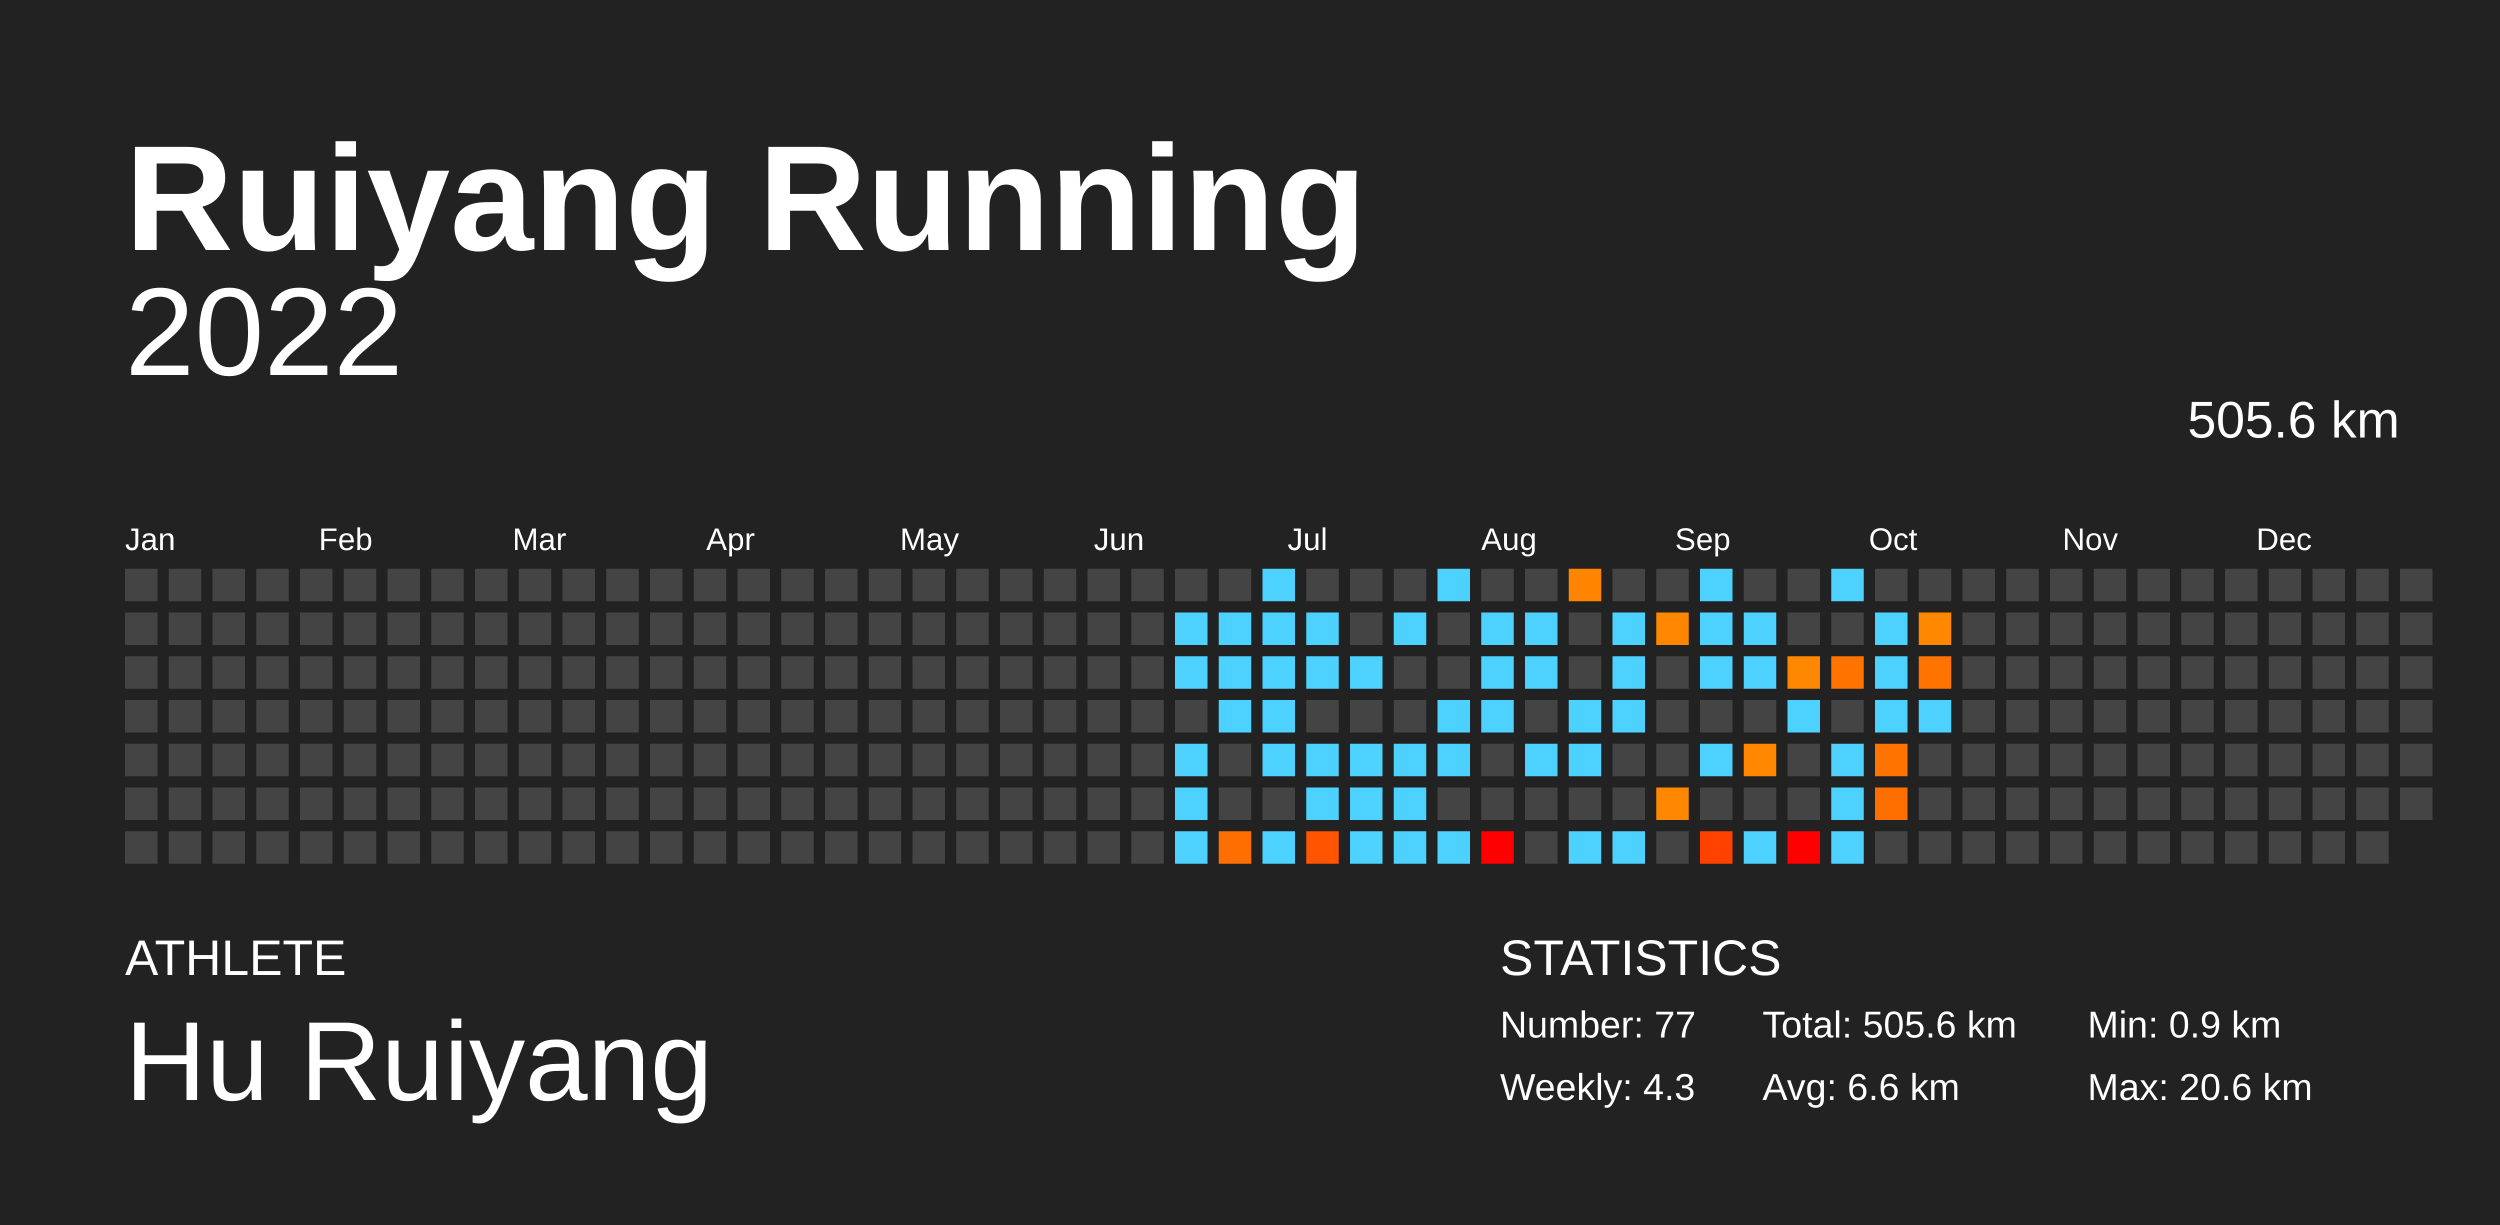
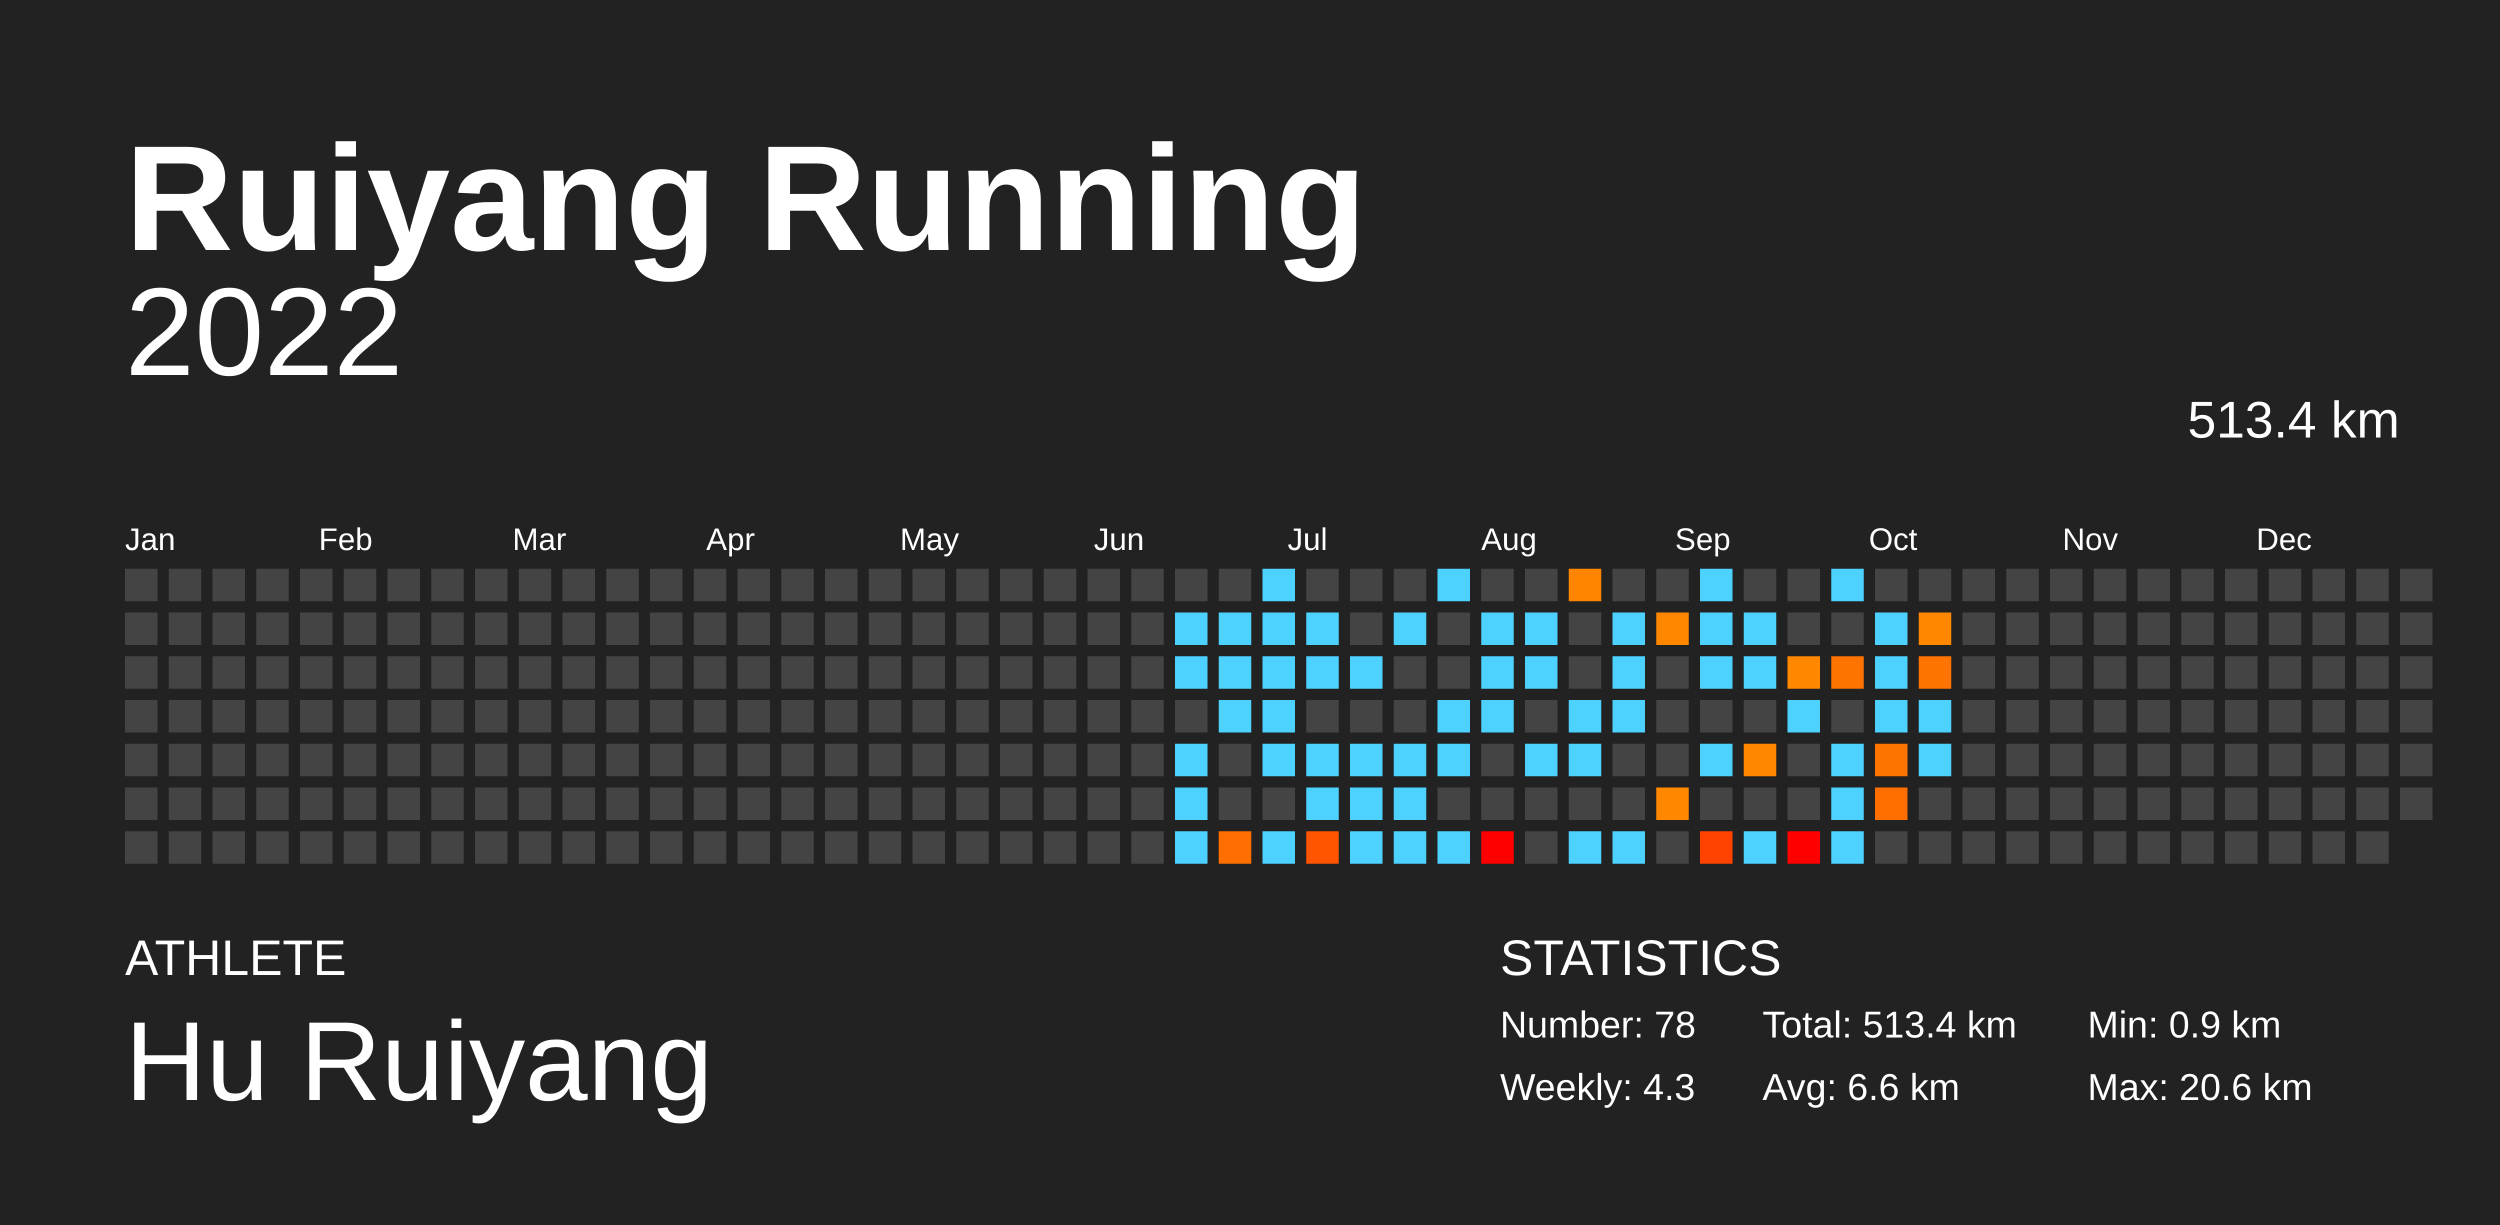
<svg xmlns="http://www.w3.org/2000/svg" baseProfile="full" height="98mm" version="1.1" viewBox="0,0,200,98" width="200mm">
  <defs />
  <rect fill="#222222" height="98" width="200" x="0" y="0" />
  <text fill="#FFFFFF" style="font-size:12px; font-family:Arial; font-weight:bold;" x="10" y="20">Ruiyang Running</text>
  <text fill="#FFFFFF" style="font-size:4px; font-family:Arial" x="10" y="78">ATHLETE</text>
  <text fill="#FFFFFF" style="font-size:9px; font-family:Arial" x="10" y="88">Hu Ruiyang</text>
  <text fill="#FFFFFF" style="font-size:4px; font-family:Arial" x="120" y="78">STATISTICS</text>
-   <text fill="#FFFFFF" style="font-size:3px; font-family:Arial" x="120" y="83">Number: 77</text>
+   <text fill="#FFFFFF" style="font-size:3px; font-family:Arial" x="120" y="83">Number: 78</text>
  <text fill="#FFFFFF" style="font-size:3px; font-family:Arial" x="120" y="88">Weekly: 4.3</text>
-   <text fill="#FFFFFF" style="font-size:3px; font-family:Arial" x="141" y="83">Total: 505.6 km</text>
+   <text fill="#FFFFFF" style="font-size:3px; font-family:Arial" x="141" y="83">Total: 513.4 km</text>
  <text fill="#FFFFFF" style="font-size:3px; font-family:Arial" x="141" y="88">Avg: 6.6 km</text>
  <text fill="#FFFFFF" style="font-size:3px; font-family:Arial" x="167" y="83">Min: 0.9 km</text>
  <text fill="#FFFFFF" style="font-size:3px; font-family:Arial" x="167" y="88">Max: 20.6 km</text>
  <text alignment-baseline="hanging" fill="#FFFFFF" style="font-size:10.0px; font-family:Arial;" x="10" y="30">2022</text>
-   <text alignment-baseline="hanging" fill="#FFFFFF" style="font-size:4.125px; font-family:Arial;" x="175" y="35">505.6 km</text>
+   <text alignment-baseline="hanging" fill="#FFFFFF" style="font-size:4.125px; font-family:Arial;" x="175" y="35">513.4 km</text>
  <text fill="#FFFFFF" style="font-size:2.5px; font-family:Arial" x="10.0" y="44">Jan</text>
  <text fill="#FFFFFF" style="font-size:2.5px; font-family:Arial" x="25.5" y="44">Feb</text>
  <text fill="#FFFFFF" style="font-size:2.5px; font-family:Arial" x="41.0" y="44">Mar</text>
  <text fill="#FFFFFF" style="font-size:2.5px; font-family:Arial" x="56.5" y="44">Apr</text>
  <text fill="#FFFFFF" style="font-size:2.5px; font-family:Arial" x="72.0" y="44">May</text>
  <text fill="#FFFFFF" style="font-size:2.5px; font-family:Arial" x="87.5" y="44">Jun</text>
  <text fill="#FFFFFF" style="font-size:2.5px; font-family:Arial" x="103.0" y="44">Jul</text>
  <text fill="#FFFFFF" style="font-size:2.5px; font-family:Arial" x="118.5" y="44">Aug</text>
  <text fill="#FFFFFF" style="font-size:2.5px; font-family:Arial" x="134.0" y="44">Sep</text>
  <text fill="#FFFFFF" style="font-size:2.5px; font-family:Arial" x="149.5" y="44">Oct</text>
  <text fill="#FFFFFF" style="font-size:2.5px; font-family:Arial" x="165.0" y="44">Nov</text>
  <text fill="#FFFFFF" style="font-size:2.5px; font-family:Arial" x="180.5" y="44">Dec</text>
  <rect fill="#444444" height="2.6" width="2.6" x="10.0" y="45.5" />
  <rect fill="#444444" height="2.6" width="2.6" x="10.0" y="49.0" />
  <rect fill="#444444" height="2.6" width="2.6" x="10.0" y="52.5" />
  <rect fill="#444444" height="2.6" width="2.6" x="10.0" y="56.0" />
  <rect fill="#444444" height="2.6" width="2.6" x="10.0" y="59.5" />
  <rect fill="#444444" height="2.6" width="2.6" x="10.0" y="63.0" />
  <rect fill="#444444" height="2.6" width="2.6" x="10.0" y="66.5" />
  <rect fill="#444444" height="2.6" width="2.6" x="13.5" y="45.5" />
  <rect fill="#444444" height="2.6" width="2.6" x="13.5" y="49.0" />
  <rect fill="#444444" height="2.6" width="2.6" x="13.5" y="52.5" />
  <rect fill="#444444" height="2.6" width="2.6" x="13.5" y="56.0" />
  <rect fill="#444444" height="2.6" width="2.6" x="13.5" y="59.5" />
  <rect fill="#444444" height="2.6" width="2.6" x="13.5" y="63.0" />
  <rect fill="#444444" height="2.6" width="2.6" x="13.5" y="66.5" />
  <rect fill="#444444" height="2.6" width="2.6" x="17.0" y="45.5" />
  <rect fill="#444444" height="2.6" width="2.6" x="17.0" y="49.0" />
  <rect fill="#444444" height="2.6" width="2.6" x="17.0" y="52.5" />
  <rect fill="#444444" height="2.6" width="2.6" x="17.0" y="56.0" />
  <rect fill="#444444" height="2.6" width="2.6" x="17.0" y="59.5" />
  <rect fill="#444444" height="2.6" width="2.6" x="17.0" y="63.0" />
  <rect fill="#444444" height="2.6" width="2.6" x="17.0" y="66.5" />
  <rect fill="#444444" height="2.6" width="2.6" x="20.5" y="45.5" />
  <rect fill="#444444" height="2.6" width="2.6" x="20.5" y="49.0" />
  <rect fill="#444444" height="2.6" width="2.6" x="20.5" y="52.5" />
  <rect fill="#444444" height="2.6" width="2.6" x="20.5" y="56.0" />
  <rect fill="#444444" height="2.6" width="2.6" x="20.5" y="59.5" />
  <rect fill="#444444" height="2.6" width="2.6" x="20.5" y="63.0" />
  <rect fill="#444444" height="2.6" width="2.6" x="20.5" y="66.5" />
  <rect fill="#444444" height="2.6" width="2.6" x="24.0" y="45.5" />
  <rect fill="#444444" height="2.6" width="2.6" x="24.0" y="49.0" />
  <rect fill="#444444" height="2.6" width="2.6" x="24.0" y="52.5" />
  <rect fill="#444444" height="2.6" width="2.6" x="24.0" y="56.0" />
  <rect fill="#444444" height="2.6" width="2.6" x="24.0" y="59.5" />
  <rect fill="#444444" height="2.6" width="2.6" x="24.0" y="63.0" />
  <rect fill="#444444" height="2.6" width="2.6" x="24.0" y="66.5" />
  <rect fill="#444444" height="2.6" width="2.6" x="27.5" y="45.5" />
  <rect fill="#444444" height="2.6" width="2.6" x="27.5" y="49.0" />
  <rect fill="#444444" height="2.6" width="2.6" x="27.5" y="52.5" />
  <rect fill="#444444" height="2.6" width="2.6" x="27.5" y="56.0" />
  <rect fill="#444444" height="2.6" width="2.6" x="27.5" y="59.5" />
  <rect fill="#444444" height="2.6" width="2.6" x="27.5" y="63.0" />
  <rect fill="#444444" height="2.6" width="2.6" x="27.5" y="66.5" />
  <rect fill="#444444" height="2.6" width="2.6" x="31.0" y="45.5" />
  <rect fill="#444444" height="2.6" width="2.6" x="31.0" y="49.0" />
  <rect fill="#444444" height="2.6" width="2.6" x="31.0" y="52.5" />
  <rect fill="#444444" height="2.6" width="2.6" x="31.0" y="56.0" />
  <rect fill="#444444" height="2.6" width="2.6" x="31.0" y="59.5" />
  <rect fill="#444444" height="2.6" width="2.6" x="31.0" y="63.0" />
  <rect fill="#444444" height="2.6" width="2.6" x="31.0" y="66.5" />
  <rect fill="#444444" height="2.6" width="2.6" x="34.5" y="45.5" />
  <rect fill="#444444" height="2.6" width="2.6" x="34.5" y="49.0" />
  <rect fill="#444444" height="2.6" width="2.6" x="34.5" y="52.5" />
  <rect fill="#444444" height="2.6" width="2.6" x="34.5" y="56.0" />
  <rect fill="#444444" height="2.6" width="2.6" x="34.5" y="59.5" />
  <rect fill="#444444" height="2.6" width="2.6" x="34.5" y="63.0" />
  <rect fill="#444444" height="2.6" width="2.6" x="34.5" y="66.5" />
  <rect fill="#444444" height="2.6" width="2.6" x="38.0" y="45.5" />
  <rect fill="#444444" height="2.6" width="2.6" x="38.0" y="49.0" />
  <rect fill="#444444" height="2.6" width="2.6" x="38.0" y="52.5" />
  <rect fill="#444444" height="2.6" width="2.6" x="38.0" y="56.0" />
  <rect fill="#444444" height="2.6" width="2.6" x="38.0" y="59.5" />
  <rect fill="#444444" height="2.6" width="2.6" x="38.0" y="63.0" />
  <rect fill="#444444" height="2.6" width="2.6" x="38.0" y="66.5" />
  <rect fill="#444444" height="2.6" width="2.6" x="41.5" y="45.5" />
  <rect fill="#444444" height="2.6" width="2.6" x="41.5" y="49.0" />
  <rect fill="#444444" height="2.6" width="2.6" x="41.5" y="52.5" />
  <rect fill="#444444" height="2.6" width="2.6" x="41.5" y="56.0" />
  <rect fill="#444444" height="2.6" width="2.6" x="41.5" y="59.5" />
  <rect fill="#444444" height="2.6" width="2.6" x="41.5" y="63.0" />
  <rect fill="#444444" height="2.6" width="2.6" x="41.5" y="66.5" />
  <rect fill="#444444" height="2.6" width="2.6" x="45.0" y="45.5" />
  <rect fill="#444444" height="2.6" width="2.6" x="45.0" y="49.0" />
  <rect fill="#444444" height="2.6" width="2.6" x="45.0" y="52.5" />
  <rect fill="#444444" height="2.6" width="2.6" x="45.0" y="56.0" />
  <rect fill="#444444" height="2.6" width="2.6" x="45.0" y="59.5" />
  <rect fill="#444444" height="2.6" width="2.6" x="45.0" y="63.0" />
  <rect fill="#444444" height="2.6" width="2.6" x="45.0" y="66.5" />
  <rect fill="#444444" height="2.6" width="2.6" x="48.5" y="45.5" />
  <rect fill="#444444" height="2.6" width="2.6" x="48.5" y="49.0" />
  <rect fill="#444444" height="2.6" width="2.6" x="48.5" y="52.5" />
  <rect fill="#444444" height="2.6" width="2.6" x="48.5" y="56.0" />
  <rect fill="#444444" height="2.6" width="2.6" x="48.5" y="59.5" />
  <rect fill="#444444" height="2.6" width="2.6" x="48.5" y="63.0" />
  <rect fill="#444444" height="2.6" width="2.6" x="48.5" y="66.5" />
  <rect fill="#444444" height="2.6" width="2.6" x="52.0" y="45.5" />
  <rect fill="#444444" height="2.6" width="2.6" x="52.0" y="49.0" />
  <rect fill="#444444" height="2.6" width="2.6" x="52.0" y="52.5" />
  <rect fill="#444444" height="2.6" width="2.6" x="52.0" y="56.0" />
  <rect fill="#444444" height="2.6" width="2.6" x="52.0" y="59.5" />
  <rect fill="#444444" height="2.6" width="2.6" x="52.0" y="63.0" />
  <rect fill="#444444" height="2.6" width="2.6" x="52.0" y="66.5" />
  <rect fill="#444444" height="2.6" width="2.6" x="55.5" y="45.5" />
  <rect fill="#444444" height="2.6" width="2.6" x="55.5" y="49.0" />
  <rect fill="#444444" height="2.6" width="2.6" x="55.5" y="52.5" />
  <rect fill="#444444" height="2.6" width="2.6" x="55.5" y="56.0" />
  <rect fill="#444444" height="2.6" width="2.6" x="55.5" y="59.5" />
  <rect fill="#444444" height="2.6" width="2.6" x="55.5" y="63.0" />
  <rect fill="#444444" height="2.6" width="2.6" x="55.5" y="66.5" />
  <rect fill="#444444" height="2.6" width="2.6" x="59.0" y="45.5" />
  <rect fill="#444444" height="2.6" width="2.6" x="59.0" y="49.0" />
  <rect fill="#444444" height="2.6" width="2.6" x="59.0" y="52.5" />
  <rect fill="#444444" height="2.6" width="2.6" x="59.0" y="56.0" />
  <rect fill="#444444" height="2.6" width="2.6" x="59.0" y="59.5" />
  <rect fill="#444444" height="2.6" width="2.6" x="59.0" y="63.0" />
  <rect fill="#444444" height="2.6" width="2.6" x="59.0" y="66.5" />
  <rect fill="#444444" height="2.6" width="2.6" x="62.5" y="45.5" />
  <rect fill="#444444" height="2.6" width="2.6" x="62.5" y="49.0" />
  <rect fill="#444444" height="2.6" width="2.6" x="62.5" y="52.5" />
  <rect fill="#444444" height="2.6" width="2.6" x="62.5" y="56.0" />
  <rect fill="#444444" height="2.6" width="2.6" x="62.5" y="59.5" />
  <rect fill="#444444" height="2.6" width="2.6" x="62.5" y="63.0" />
  <rect fill="#444444" height="2.6" width="2.6" x="62.5" y="66.5" />
  <rect fill="#444444" height="2.6" width="2.6" x="66.0" y="45.5" />
  <rect fill="#444444" height="2.6" width="2.6" x="66.0" y="49.0" />
  <rect fill="#444444" height="2.6" width="2.6" x="66.0" y="52.5" />
  <rect fill="#444444" height="2.6" width="2.6" x="66.0" y="56.0" />
  <rect fill="#444444" height="2.6" width="2.6" x="66.0" y="59.5" />
  <rect fill="#444444" height="2.6" width="2.6" x="66.0" y="63.0" />
  <rect fill="#444444" height="2.6" width="2.6" x="66.0" y="66.5" />
  <rect fill="#444444" height="2.6" width="2.6" x="69.5" y="45.5" />
  <rect fill="#444444" height="2.6" width="2.6" x="69.5" y="49.0" />
  <rect fill="#444444" height="2.6" width="2.6" x="69.5" y="52.5" />
  <rect fill="#444444" height="2.6" width="2.6" x="69.5" y="56.0" />
  <rect fill="#444444" height="2.6" width="2.6" x="69.5" y="59.5" />
  <rect fill="#444444" height="2.6" width="2.6" x="69.5" y="63.0" />
  <rect fill="#444444" height="2.6" width="2.6" x="69.5" y="66.5" />
  <rect fill="#444444" height="2.6" width="2.6" x="73.0" y="45.5" />
  <rect fill="#444444" height="2.6" width="2.6" x="73.0" y="49.0" />
  <rect fill="#444444" height="2.6" width="2.6" x="73.0" y="52.5" />
  <rect fill="#444444" height="2.6" width="2.6" x="73.0" y="56.0" />
  <rect fill="#444444" height="2.6" width="2.6" x="73.0" y="59.5" />
  <rect fill="#444444" height="2.6" width="2.6" x="73.0" y="63.0" />
  <rect fill="#444444" height="2.6" width="2.6" x="73.0" y="66.5" />
  <rect fill="#444444" height="2.6" width="2.6" x="76.5" y="45.5" />
  <rect fill="#444444" height="2.6" width="2.6" x="76.5" y="49.0" />
  <rect fill="#444444" height="2.6" width="2.6" x="76.5" y="52.5" />
  <rect fill="#444444" height="2.6" width="2.6" x="76.5" y="56.0" />
  <rect fill="#444444" height="2.6" width="2.6" x="76.5" y="59.5" />
  <rect fill="#444444" height="2.6" width="2.6" x="76.5" y="63.0" />
  <rect fill="#444444" height="2.6" width="2.6" x="76.5" y="66.5" />
  <rect fill="#444444" height="2.6" width="2.6" x="80.0" y="45.5" />
  <rect fill="#444444" height="2.6" width="2.6" x="80.0" y="49.0" />
  <rect fill="#444444" height="2.6" width="2.6" x="80.0" y="52.5" />
  <rect fill="#444444" height="2.6" width="2.6" x="80.0" y="56.0" />
  <rect fill="#444444" height="2.6" width="2.6" x="80.0" y="59.5" />
  <rect fill="#444444" height="2.6" width="2.6" x="80.0" y="63.0" />
  <rect fill="#444444" height="2.6" width="2.6" x="80.0" y="66.5" />
  <rect fill="#444444" height="2.6" width="2.6" x="83.5" y="45.5" />
  <rect fill="#444444" height="2.6" width="2.6" x="83.5" y="49.0" />
  <rect fill="#444444" height="2.6" width="2.6" x="83.5" y="52.5" />
  <rect fill="#444444" height="2.6" width="2.6" x="83.5" y="56.0" />
  <rect fill="#444444" height="2.6" width="2.6" x="83.5" y="59.5" />
  <rect fill="#444444" height="2.6" width="2.6" x="83.5" y="63.0" />
  <rect fill="#444444" height="2.6" width="2.6" x="83.5" y="66.5" />
  <rect fill="#444444" height="2.6" width="2.6" x="87.0" y="45.5" />
  <rect fill="#444444" height="2.6" width="2.6" x="87.0" y="49.0" />
  <rect fill="#444444" height="2.6" width="2.6" x="87.0" y="52.5" />
  <rect fill="#444444" height="2.6" width="2.6" x="87.0" y="56.0" />
  <rect fill="#444444" height="2.6" width="2.6" x="87.0" y="59.5" />
  <rect fill="#444444" height="2.6" width="2.6" x="87.0" y="63.0" />
  <rect fill="#444444" height="2.6" width="2.6" x="87.0" y="66.5" />
  <rect fill="#444444" height="2.6" width="2.6" x="90.5" y="45.5" />
  <rect fill="#444444" height="2.6" width="2.6" x="90.5" y="49.0" />
  <rect fill="#444444" height="2.6" width="2.6" x="90.5" y="52.5" />
  <rect fill="#444444" height="2.6" width="2.6" x="90.5" y="56.0" />
  <rect fill="#444444" height="2.6" width="2.6" x="90.5" y="59.5" />
  <rect fill="#444444" height="2.6" width="2.6" x="90.5" y="63.0" />
  <rect fill="#444444" height="2.6" width="2.6" x="90.5" y="66.5" />
  <rect fill="#444444" height="2.6" width="2.6" x="94.0" y="45.5" />
  <rect fill="#4dd2ff" height="2.6" width="2.6" x="94.0" y="49.0" />
  <rect fill="#4dd2ff" height="2.6" width="2.6" x="94.0" y="52.5" />
  <rect fill="#444444" height="2.6" width="2.6" x="94.0" y="56.0" />
  <rect fill="#4dd2ff" height="2.6" width="2.6" x="94.0" y="59.5" />
  <rect fill="#4dd2ff" height="2.6" width="2.6" x="94.0" y="63.0" />
  <rect fill="#4dd2ff" height="2.6" width="2.6" x="94.0" y="66.5" />
  <rect fill="#444444" height="2.6" width="2.6" x="97.5" y="45.5" />
  <rect fill="#4dd2ff" height="2.6" width="2.6" x="97.5" y="49.0" />
  <rect fill="#4dd2ff" height="2.6" width="2.6" x="97.5" y="52.5" />
  <rect fill="#4dd2ff" height="2.6" width="2.6" x="97.5" y="56.0" />
  <rect fill="#444444" height="2.6" width="2.6" x="97.5" y="59.5" />
  <rect fill="#444444" height="2.6" width="2.6" x="97.5" y="63.0" />
  <rect fill="#ff6e00" height="2.6" width="2.6" x="97.5" y="66.5" />
  <rect fill="#4dd2ff" height="2.6" width="2.6" x="101.0" y="45.5" />
  <rect fill="#4dd2ff" height="2.6" width="2.6" x="101.0" y="49.0" />
  <rect fill="#4dd2ff" height="2.6" width="2.6" x="101.0" y="52.5" />
  <rect fill="#4dd2ff" height="2.6" width="2.6" x="101.0" y="56.0" />
  <rect fill="#4dd2ff" height="2.6" width="2.6" x="101.0" y="59.5" />
  <rect fill="#444444" height="2.6" width="2.6" x="101.0" y="63.0" />
  <rect fill="#4dd2ff" height="2.6" width="2.6" x="101.0" y="66.5" />
  <rect fill="#444444" height="2.6" width="2.6" x="104.5" y="45.5" />
  <rect fill="#4dd2ff" height="2.6" width="2.6" x="104.5" y="49.0" />
  <rect fill="#4dd2ff" height="2.6" width="2.6" x="104.5" y="52.5" />
  <rect fill="#444444" height="2.6" width="2.6" x="104.5" y="56.0" />
  <rect fill="#4dd2ff" height="2.6" width="2.6" x="104.5" y="59.5" />
  <rect fill="#4dd2ff" height="2.6" width="2.6" x="104.5" y="63.0" />
  <rect fill="#ff5400" height="2.6" width="2.6" x="104.5" y="66.5" />
  <rect fill="#444444" height="2.6" width="2.6" x="108.0" y="45.5" />
  <rect fill="#444444" height="2.6" width="2.6" x="108.0" y="49.0" />
  <rect fill="#4dd2ff" height="2.6" width="2.6" x="108.0" y="52.5" />
  <rect fill="#444444" height="2.6" width="2.6" x="108.0" y="56.0" />
  <rect fill="#4dd2ff" height="2.6" width="2.6" x="108.0" y="59.5" />
  <rect fill="#4dd2ff" height="2.6" width="2.6" x="108.0" y="63.0" />
  <rect fill="#4dd2ff" height="2.6" width="2.6" x="108.0" y="66.5" />
  <rect fill="#444444" height="2.6" width="2.6" x="111.5" y="45.5" />
  <rect fill="#4dd2ff" height="2.6" width="2.6" x="111.5" y="49.0" />
  <rect fill="#444444" height="2.6" width="2.6" x="111.5" y="52.5" />
  <rect fill="#444444" height="2.6" width="2.6" x="111.5" y="56.0" />
  <rect fill="#4dd2ff" height="2.6" width="2.6" x="111.5" y="59.5" />
  <rect fill="#4dd2ff" height="2.6" width="2.6" x="111.5" y="63.0" />
  <rect fill="#4dd2ff" height="2.6" width="2.6" x="111.5" y="66.5" />
  <rect fill="#4dd2ff" height="2.6" width="2.6" x="115.0" y="45.5" />
  <rect fill="#444444" height="2.6" width="2.6" x="115.0" y="49.0" />
  <rect fill="#444444" height="2.6" width="2.6" x="115.0" y="52.5" />
  <rect fill="#4dd2ff" height="2.6" width="2.6" x="115.0" y="56.0" />
  <rect fill="#4dd2ff" height="2.6" width="2.6" x="115.0" y="59.5" />
  <rect fill="#444444" height="2.6" width="2.6" x="115.0" y="63.0" />
  <rect fill="#4dd2ff" height="2.6" width="2.6" x="115.0" y="66.5" />
  <rect fill="#444444" height="2.6" width="2.6" x="118.5" y="45.5" />
  <rect fill="#4dd2ff" height="2.6" width="2.6" x="118.5" y="49.0" />
  <rect fill="#4dd2ff" height="2.6" width="2.6" x="118.5" y="52.5" />
  <rect fill="#4dd2ff" height="2.6" width="2.6" x="118.5" y="56.0" />
  <rect fill="#444444" height="2.6" width="2.6" x="118.5" y="59.5" />
  <rect fill="#444444" height="2.6" width="2.6" x="118.5" y="63.0" />
  <rect fill="red" height="2.6" width="2.6" x="118.5" y="66.5" />
  <rect fill="#444444" height="2.6" width="2.6" x="122.0" y="45.5" />
  <rect fill="#4dd2ff" height="2.6" width="2.6" x="122.0" y="49.0" />
  <rect fill="#4dd2ff" height="2.6" width="2.6" x="122.0" y="52.5" />
  <rect fill="#444444" height="2.6" width="2.6" x="122.0" y="56.0" />
  <rect fill="#4dd2ff" height="2.6" width="2.6" x="122.0" y="59.5" />
  <rect fill="#444444" height="2.6" width="2.6" x="122.0" y="63.0" />
  <rect fill="#444444" height="2.6" width="2.6" x="122.0" y="66.5" />
  <rect fill="#ff8400" height="2.6" width="2.6" x="125.5" y="45.5" />
  <rect fill="#444444" height="2.6" width="2.6" x="125.5" y="49.0" />
  <rect fill="#444444" height="2.6" width="2.6" x="125.5" y="52.5" />
  <rect fill="#4dd2ff" height="2.6" width="2.6" x="125.5" y="56.0" />
  <rect fill="#4dd2ff" height="2.6" width="2.6" x="125.5" y="59.5" />
  <rect fill="#444444" height="2.6" width="2.6" x="125.5" y="63.0" />
  <rect fill="#4dd2ff" height="2.6" width="2.6" x="125.5" y="66.5" />
  <rect fill="#444444" height="2.6" width="2.6" x="129.0" y="45.5" />
  <rect fill="#4dd2ff" height="2.6" width="2.6" x="129.0" y="49.0" />
  <rect fill="#4dd2ff" height="2.6" width="2.6" x="129.0" y="52.5" />
  <rect fill="#4dd2ff" height="2.6" width="2.6" x="129.0" y="56.0" />
  <rect fill="#444444" height="2.6" width="2.6" x="129.0" y="59.5" />
  <rect fill="#444444" height="2.6" width="2.6" x="129.0" y="63.0" />
  <rect fill="#4dd2ff" height="2.6" width="2.6" x="129.0" y="66.5" />
  <rect fill="#444444" height="2.6" width="2.6" x="132.5" y="45.5" />
  <rect fill="#ff8700" height="2.6" width="2.6" x="132.5" y="49.0" />
  <rect fill="#444444" height="2.6" width="2.6" x="132.5" y="52.5" />
  <rect fill="#444444" height="2.6" width="2.6" x="132.5" y="56.0" />
  <rect fill="#444444" height="2.6" width="2.6" x="132.5" y="59.5" />
  <rect fill="#ff8800" height="2.6" width="2.6" x="132.5" y="63.0" />
  <rect fill="#444444" height="2.6" width="2.6" x="132.5" y="66.5" />
  <rect fill="#4dd2ff" height="2.6" width="2.6" x="136.0" y="45.5" />
  <rect fill="#4dd2ff" height="2.6" width="2.6" x="136.0" y="49.0" />
  <rect fill="#4dd2ff" height="2.6" width="2.6" x="136.0" y="52.5" />
  <rect fill="#444444" height="2.6" width="2.6" x="136.0" y="56.0" />
  <rect fill="#4dd2ff" height="2.6" width="2.6" x="136.0" y="59.5" />
  <rect fill="#444444" height="2.6" width="2.6" x="136.0" y="63.0" />
  <rect fill="#ff4200" height="2.6" width="2.6" x="136.0" y="66.5" />
  <rect fill="#444444" height="2.6" width="2.6" x="139.5" y="45.5" />
  <rect fill="#4dd2ff" height="2.6" width="2.6" x="139.5" y="49.0" />
  <rect fill="#4dd2ff" height="2.6" width="2.6" x="139.5" y="52.5" />
  <rect fill="#444444" height="2.6" width="2.6" x="139.5" y="56.0" />
  <rect fill="#ff8800" height="2.6" width="2.6" x="139.5" y="59.5" />
  <rect fill="#444444" height="2.6" width="2.6" x="139.5" y="63.0" />
  <rect fill="#4dd2ff" height="2.6" width="2.6" x="139.5" y="66.5" />
  <rect fill="#444444" height="2.6" width="2.6" x="143.0" y="45.5" />
  <rect fill="#444444" height="2.6" width="2.6" x="143.0" y="49.0" />
  <rect fill="#ff8800" height="2.6" width="2.6" x="143.0" y="52.5" />
  <rect fill="#4dd2ff" height="2.6" width="2.6" x="143.0" y="56.0" />
  <rect fill="#444444" height="2.6" width="2.6" x="143.0" y="59.5" />
  <rect fill="#444444" height="2.6" width="2.6" x="143.0" y="63.0" />
  <rect fill="red" height="2.6" width="2.6" x="143.0" y="66.5" />
  <rect fill="#4dd2ff" height="2.6" width="2.6" x="146.5" y="45.5" />
  <rect fill="#444444" height="2.6" width="2.6" x="146.5" y="49.0" />
  <rect fill="#ff7400" height="2.6" width="2.6" x="146.5" y="52.5" />
  <rect fill="#444444" height="2.6" width="2.6" x="146.5" y="56.0" />
  <rect fill="#4dd2ff" height="2.6" width="2.6" x="146.5" y="59.5" />
  <rect fill="#4dd2ff" height="2.6" width="2.6" x="146.5" y="63.0" />
  <rect fill="#4dd2ff" height="2.6" width="2.6" x="146.5" y="66.5" />
  <rect fill="#444444" height="2.6" width="2.6" x="150.0" y="45.5" />
  <rect fill="#4dd2ff" height="2.6" width="2.6" x="150.0" y="49.0" />
  <rect fill="#4dd2ff" height="2.6" width="2.6" x="150.0" y="52.5" />
  <rect fill="#4dd2ff" height="2.6" width="2.6" x="150.0" y="56.0" />
  <rect fill="#ff7400" height="2.6" width="2.6" x="150.0" y="59.5" />
  <rect fill="#ff6f00" height="2.6" width="2.6" x="150.0" y="63.0" />
  <rect fill="#444444" height="2.6" width="2.6" x="150.0" y="66.5" />
  <rect fill="#444444" height="2.6" width="2.6" x="153.5" y="45.5" />
  <rect fill="#ff8800" height="2.6" width="2.6" x="153.5" y="49.0" />
  <rect fill="#ff7400" height="2.6" width="2.6" x="153.5" y="52.5" />
  <rect fill="#4dd2ff" height="2.6" width="2.6" x="153.5" y="56.0" />
-   <rect fill="#444444" height="2.6" width="2.6" x="153.5" y="59.5" />
+   <rect fill="#4dd2ff" height="2.6" width="2.6" x="153.5" y="59.5" />
  <rect fill="#444444" height="2.6" width="2.6" x="153.5" y="63.0" />
  <rect fill="#444444" height="2.6" width="2.6" x="153.5" y="66.5" />
  <rect fill="#444444" height="2.6" width="2.6" x="157.0" y="45.5" />
  <rect fill="#444444" height="2.6" width="2.6" x="157.0" y="49.0" />
  <rect fill="#444444" height="2.6" width="2.6" x="157.0" y="52.5" />
  <rect fill="#444444" height="2.6" width="2.6" x="157.0" y="56.0" />
  <rect fill="#444444" height="2.6" width="2.6" x="157.0" y="59.5" />
  <rect fill="#444444" height="2.6" width="2.6" x="157.0" y="63.0" />
  <rect fill="#444444" height="2.6" width="2.6" x="157.0" y="66.5" />
  <rect fill="#444444" height="2.6" width="2.6" x="160.5" y="45.5" />
  <rect fill="#444444" height="2.6" width="2.6" x="160.5" y="49.0" />
  <rect fill="#444444" height="2.6" width="2.6" x="160.5" y="52.5" />
  <rect fill="#444444" height="2.6" width="2.6" x="160.5" y="56.0" />
  <rect fill="#444444" height="2.6" width="2.6" x="160.5" y="59.5" />
  <rect fill="#444444" height="2.6" width="2.6" x="160.5" y="63.0" />
  <rect fill="#444444" height="2.6" width="2.6" x="160.5" y="66.5" />
  <rect fill="#444444" height="2.6" width="2.6" x="164.0" y="45.5" />
  <rect fill="#444444" height="2.6" width="2.6" x="164.0" y="49.0" />
  <rect fill="#444444" height="2.6" width="2.6" x="164.0" y="52.5" />
  <rect fill="#444444" height="2.6" width="2.6" x="164.0" y="56.0" />
  <rect fill="#444444" height="2.6" width="2.6" x="164.0" y="59.5" />
  <rect fill="#444444" height="2.6" width="2.6" x="164.0" y="63.0" />
  <rect fill="#444444" height="2.6" width="2.6" x="164.0" y="66.5" />
  <rect fill="#444444" height="2.6" width="2.6" x="167.5" y="45.5" />
  <rect fill="#444444" height="2.6" width="2.6" x="167.5" y="49.0" />
  <rect fill="#444444" height="2.6" width="2.6" x="167.5" y="52.5" />
  <rect fill="#444444" height="2.6" width="2.6" x="167.5" y="56.0" />
  <rect fill="#444444" height="2.6" width="2.6" x="167.5" y="59.5" />
  <rect fill="#444444" height="2.6" width="2.6" x="167.5" y="63.0" />
  <rect fill="#444444" height="2.6" width="2.6" x="167.5" y="66.5" />
  <rect fill="#444444" height="2.6" width="2.6" x="171.0" y="45.5" />
  <rect fill="#444444" height="2.6" width="2.6" x="171.0" y="49.0" />
  <rect fill="#444444" height="2.6" width="2.6" x="171.0" y="52.5" />
  <rect fill="#444444" height="2.6" width="2.6" x="171.0" y="56.0" />
  <rect fill="#444444" height="2.6" width="2.6" x="171.0" y="59.5" />
  <rect fill="#444444" height="2.6" width="2.6" x="171.0" y="63.0" />
  <rect fill="#444444" height="2.6" width="2.6" x="171.0" y="66.5" />
  <rect fill="#444444" height="2.6" width="2.6" x="174.5" y="45.5" />
  <rect fill="#444444" height="2.6" width="2.6" x="174.5" y="49.0" />
  <rect fill="#444444" height="2.6" width="2.6" x="174.5" y="52.5" />
  <rect fill="#444444" height="2.6" width="2.6" x="174.5" y="56.0" />
  <rect fill="#444444" height="2.6" width="2.6" x="174.5" y="59.5" />
  <rect fill="#444444" height="2.6" width="2.6" x="174.5" y="63.0" />
  <rect fill="#444444" height="2.6" width="2.6" x="174.5" y="66.5" />
  <rect fill="#444444" height="2.6" width="2.6" x="178.0" y="45.5" />
  <rect fill="#444444" height="2.6" width="2.6" x="178.0" y="49.0" />
  <rect fill="#444444" height="2.6" width="2.6" x="178.0" y="52.5" />
  <rect fill="#444444" height="2.6" width="2.6" x="178.0" y="56.0" />
  <rect fill="#444444" height="2.6" width="2.6" x="178.0" y="59.5" />
  <rect fill="#444444" height="2.6" width="2.6" x="178.0" y="63.0" />
  <rect fill="#444444" height="2.6" width="2.6" x="178.0" y="66.5" />
  <rect fill="#444444" height="2.6" width="2.6" x="181.5" y="45.5" />
  <rect fill="#444444" height="2.6" width="2.6" x="181.5" y="49.0" />
  <rect fill="#444444" height="2.6" width="2.6" x="181.5" y="52.5" />
  <rect fill="#444444" height="2.6" width="2.6" x="181.5" y="56.0" />
  <rect fill="#444444" height="2.6" width="2.6" x="181.5" y="59.5" />
  <rect fill="#444444" height="2.6" width="2.6" x="181.5" y="63.0" />
  <rect fill="#444444" height="2.6" width="2.6" x="181.5" y="66.5" />
  <rect fill="#444444" height="2.6" width="2.6" x="185.0" y="45.5" />
  <rect fill="#444444" height="2.6" width="2.6" x="185.0" y="49.0" />
  <rect fill="#444444" height="2.6" width="2.6" x="185.0" y="52.5" />
  <rect fill="#444444" height="2.6" width="2.6" x="185.0" y="56.0" />
  <rect fill="#444444" height="2.6" width="2.6" x="185.0" y="59.5" />
  <rect fill="#444444" height="2.6" width="2.6" x="185.0" y="63.0" />
  <rect fill="#444444" height="2.6" width="2.6" x="185.0" y="66.5" />
  <rect fill="#444444" height="2.6" width="2.6" x="188.5" y="45.5" />
  <rect fill="#444444" height="2.6" width="2.6" x="188.5" y="49.0" />
  <rect fill="#444444" height="2.6" width="2.6" x="188.5" y="52.5" />
  <rect fill="#444444" height="2.6" width="2.6" x="188.5" y="56.0" />
  <rect fill="#444444" height="2.6" width="2.6" x="188.5" y="59.5" />
  <rect fill="#444444" height="2.6" width="2.6" x="188.5" y="63.0" />
  <rect fill="#444444" height="2.6" width="2.6" x="188.5" y="66.5" />
  <rect fill="#444444" height="2.6" width="2.6" x="192.0" y="45.5" />
  <rect fill="#444444" height="2.6" width="2.6" x="192.0" y="49.0" />
  <rect fill="#444444" height="2.6" width="2.6" x="192.0" y="52.5" />
  <rect fill="#444444" height="2.6" width="2.6" x="192.0" y="56.0" />
  <rect fill="#444444" height="2.6" width="2.6" x="192.0" y="59.5" />
  <rect fill="#444444" height="2.6" width="2.6" x="192.0" y="63.0" />
</svg>
